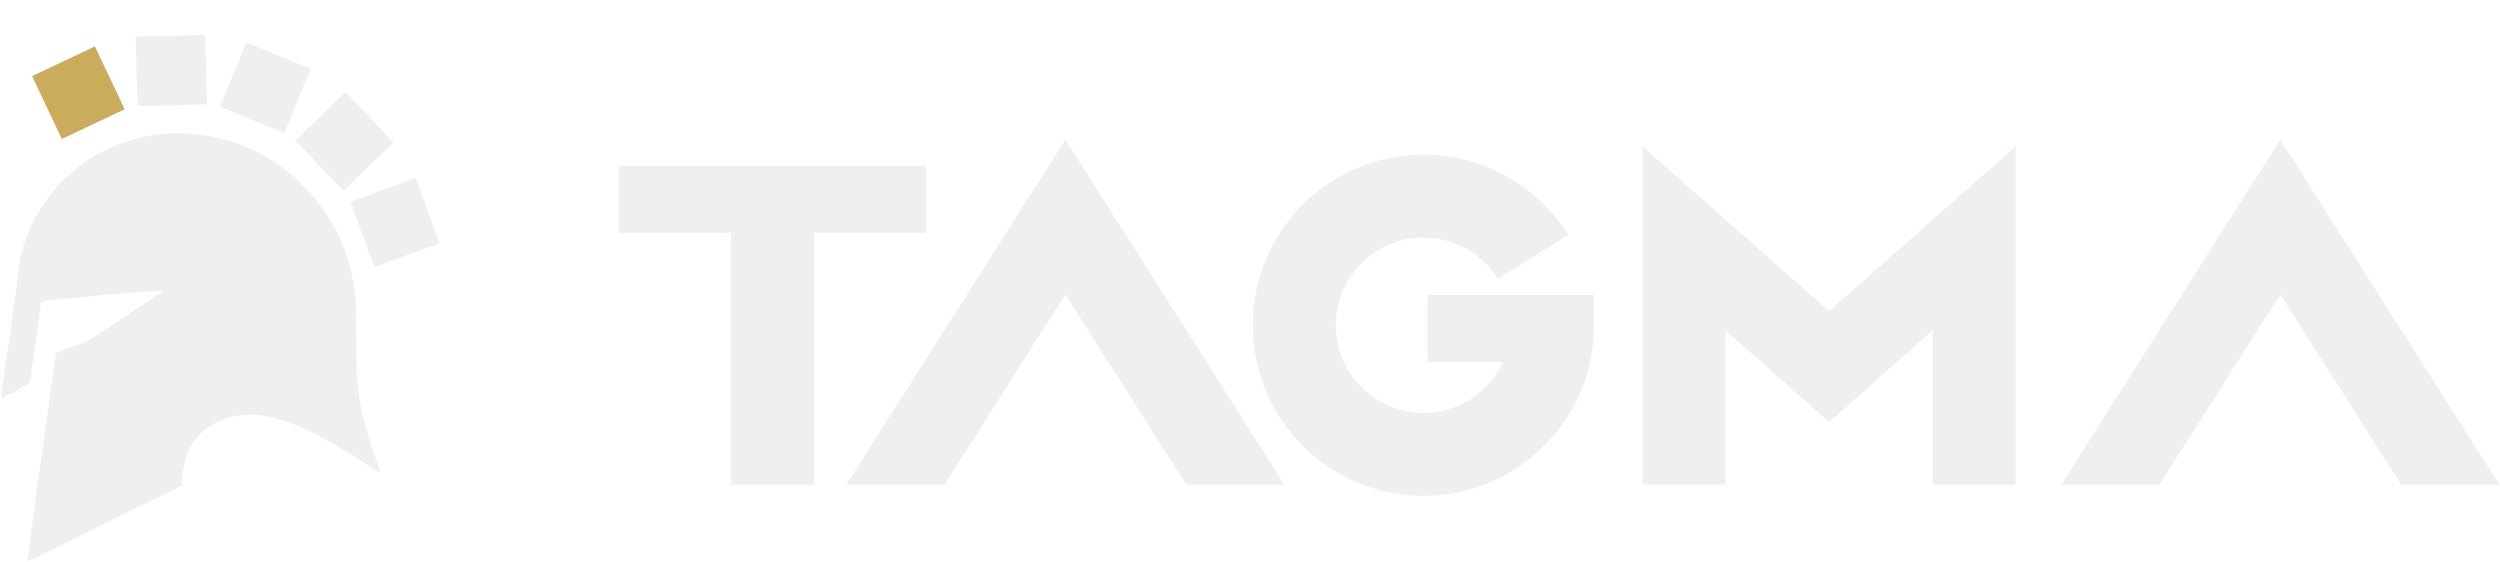
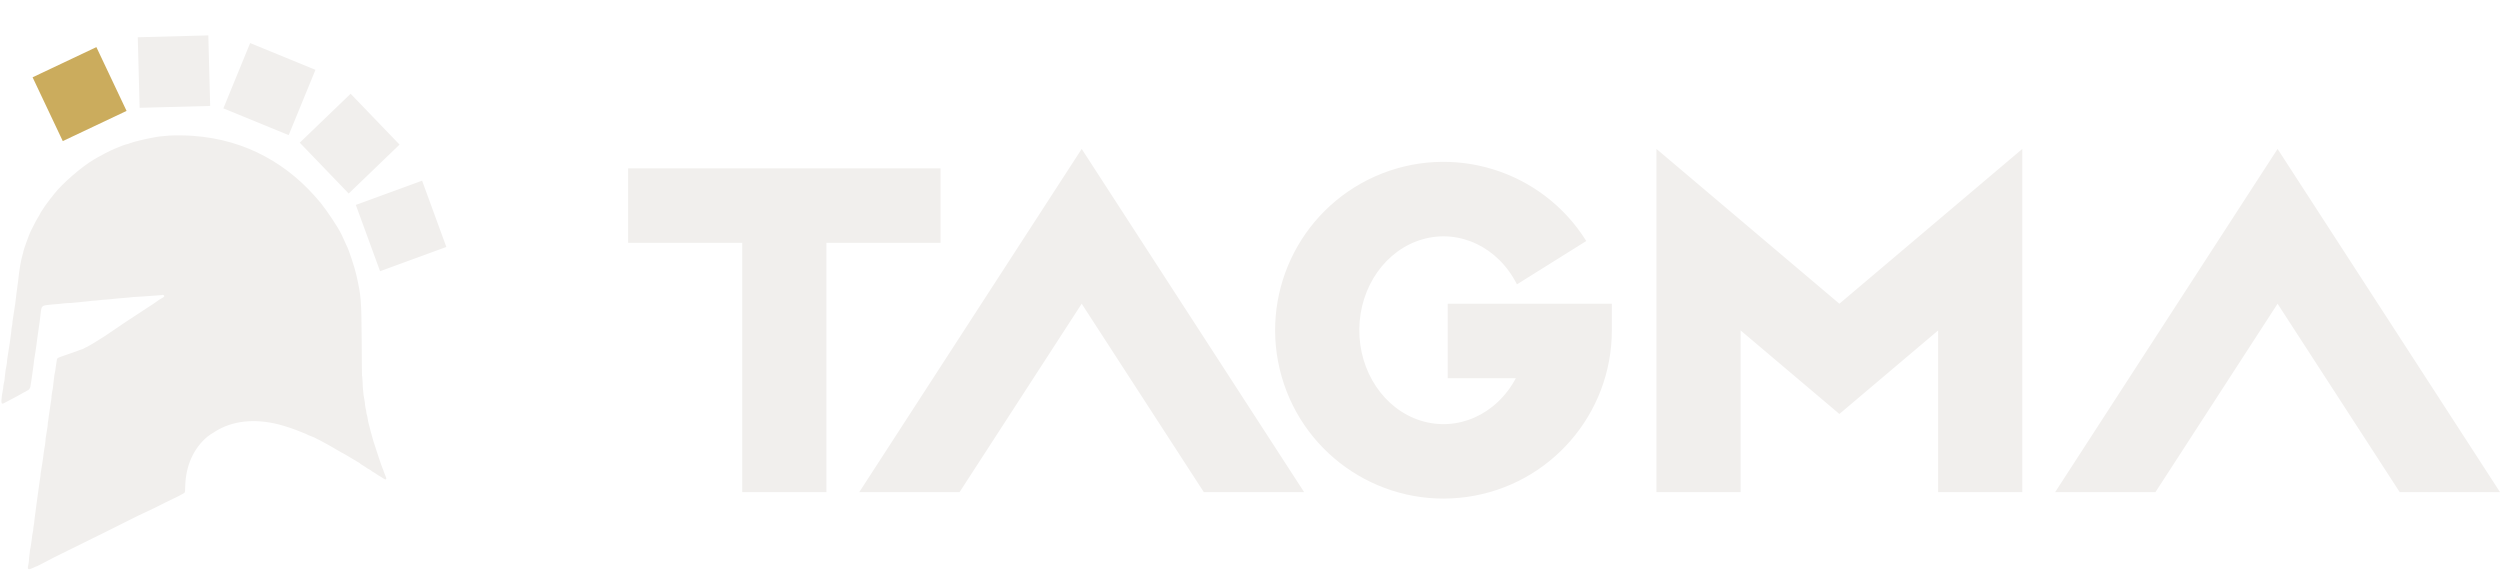
- <svg xmlns="http://www.w3.org/2000/svg" viewBox="-194 -52 784 176" width="784" height="176" role="img" aria-label="Tagma">
+ <svg xmlns="http://www.w3.org/2000/svg" viewBox="-194 -52 772.17 176" width="772.17" height="176" role="img" aria-label="Tagma">
  <g transform="translate(-193.7 -51.7) scale(0.5788) translate(-148 -204)">
    <path transform="translate(142 270) scale(0.1666667) translate(0 1458) scale(1 -1)" d="M575 1423 c-27 -2 -35 -3 -55 -7 -12 -2 -25 -5 -29 -6 -14 -3 -36 -9 -37 -10 -1 0 -5 -1 -9 -3 -13 -3 -29 -9 -47 -17 -12 -5 -45 -22 -53 -27 -5 -3 -10 -6 -12 -7 -39 -23 -100 -76 -126 -109 -5 -7 -12 -15 -15 -19 -8 -10 -22 -30 -28 -40 -2 -5 -7 -13 -10 -18 -3 -5 -10 -17 -14 -26 -5 -9 -9 -18 -10 -20 -4 -8 -22 -58 -22 -61 0 -1 -1 -6 -3 -12 -5 -17 -10 -44 -14 -83 -6 -44 -7 -53 -9 -71 -3 -20 -8 -51 -9 -59 0 -4 -1 -14 -3 -22 -1 -9 -2 -21 -3 -26 -1 -10 -4 -29 -9 -60 -2 -10 -3 -21 -3 -25 -1 -4 -2 -14 -4 -22 -1 -8 -2 -19 -3 -25 0 -6 -2 -15 -3 -19 -1 -5 -2 -12 -2 -15 -1 -4 -2 -14 -4 -23 -3 -25 -2 -29 6 -25 17 9 52 27 63 34 4 2 9 4 11 6 6 2 9 6 11 12 1 6 6 36 9 61 1 9 3 20 3 25 1 4 3 19 5 31 2 12 4 29 5 37 1 8 3 21 4 28 1 7 3 20 4 28 1 8 2 19 3 25 3 26 2 26 35 29 5 0 16 2 24 2 7 1 24 3 37 3 13 1 31 3 41 4 10 1 22 2 27 3 4 0 19 1 33 3 13 1 29 2 35 3 6 1 21 2 33 3 11 1 25 2 31 3 5 0 20 1 33 2 12 1 31 2 41 3 11 1 20 1 20 2 2 1 6 -2 6 -4 0 -2 -4 -5 -17 -12 -2 -2 -12 -8 -20 -14 -9 -6 -18 -12 -20 -13 -12 -8 -49 -32 -61 -40 -3 -2 -9 -6 -12 -8 -13 -9 -26 -18 -62 -42 -23 -15 -58 -36 -61 -36 0 0 -3 -2 -7 -4 -4 -1 -8 -3 -9 -3 0 0 -4 -1 -8 -3 -3 -1 -19 -7 -34 -12 -24 -8 -28 -10 -31 -12 -2 -4 -2 -3 -5 -24 -1 -9 -3 -23 -5 -30 -1 -8 -2 -19 -3 -25 0 -6 -2 -14 -2 -18 -1 -4 -3 -14 -4 -23 0 -8 -2 -20 -3 -25 -1 -6 -2 -15 -3 -21 -1 -6 -2 -15 -3 -20 0 -5 -2 -14 -3 -21 0 -8 -2 -19 -3 -25 -1 -7 -3 -18 -4 -25 0 -8 -2 -17 -2 -21 -1 -5 -3 -16 -4 -24 -1 -9 -3 -25 -5 -36 -2 -11 -4 -25 -5 -31 0 -7 -2 -17 -3 -24 -1 -8 -4 -27 -6 -43 -2 -17 -5 -37 -6 -44 -1 -7 -2 -18 -3 -23 -1 -5 -2 -17 -3 -26 -2 -9 -3 -19 -3 -23 -1 -4 -2 -10 -3 -15 0 -5 -2 -16 -3 -24 -1 -9 -3 -19 -4 -23 0 -4 -2 -16 -3 -25 0 -10 -2 -21 -3 -25 -3 -13 1 -14 16 -7 4 2 10 5 14 6 9 5 42 21 54 28 18 9 69 34 156 77 20 10 40 20 44 22 4 2 14 7 22 11 38 19 52 26 61 30 5 2 21 10 36 17 14 7 30 15 36 18 34 16 60 29 62 32 1 2 2 6 2 22 2 65 27 120 71 157 8 6 11 8 24 16 55 35 126 43 205 23 19 -5 47 -14 71 -24 15 -6 20 -8 23 -10 3 -1 5 -2 5 -2 1 0 7 -3 15 -6 7 -4 13 -7 14 -7 0 0 41 -22 52 -29 17 -10 28 -16 32 -18 4 -2 38 -23 47 -28 1 -2 8 -6 16 -11 7 -5 15 -10 18 -11 2 -2 9 -7 15 -10 5 -4 14 -9 19 -12 12 -8 14 -9 16 -7 1 2 1 3 -1 8 -2 4 -4 11 -6 15 -1 4 -3 9 -4 11 -2 3 -23 67 -30 89 -4 14 -12 43 -16 60 -1 6 -2 13 -3 17 -1 4 -2 9 -3 12 0 3 -1 10 -3 17 -1 6 -2 13 -2 17 -1 4 -2 14 -4 23 -1 10 -3 27 -3 39 -1 12 -1 22 -2 23 0 1 -1 50 -1 110 -1 136 -2 145 -17 212 -5 23 -24 81 -31 94 -1 2 -2 4 -2 4 0 1 -5 11 -15 33 -13 26 -44 72 -66 100 -53 64 -110 112 -178 149 -68 37 -146 60 -230 66 -19 2 -64 2 -77 1z" fill="#f1efed" />
    <rect x="-18.83" y="-18.83" width="37.66" height="37.66" transform="translate(189.95 253.7) rotate(-25.32)" fill="#cbac5d" />
    <rect x="-18.83" y="-18.83" width="37.66" height="37.66" transform="translate(240.32 241.69) rotate(-1.51)" fill="#f1efed" />
    <rect x="-18.83" y="-18.83" width="37.66" height="37.66" transform="translate(291.25 251.03) rotate(22.29)" fill="#f1efed" />
    <rect x="-18.83" y="-18.83" width="37.66" height="37.66" transform="translate(334.07 280.13) rotate(46.1)" fill="#f1efed" />
    <rect x="-18.83" y="-18.83" width="37.66" height="37.66" transform="translate(361.51 324.04) rotate(69.91)" fill="#f1efed" />
  </g>
-   <path d="M0 0H96.5V21H61.25V100H35.25V21H0Z" fill="#f1efed" />
-   <path d="M71.4 100L140.1 -8.2L208.8 100H178L140.1 40.31L102.2 100Z" fill="#f1efed" />
-   <path d="M297.77 21.65A53.5 53.5 0 1 0 305.9 50V40.5H253.7V61.5H277.38A27.5 27.5 0 1 1 275.72 35.43Z" fill="#f1efed" />
-   <path d="M321.1 100V-6.1L379.6 45.6L438.1 -6.1V100H412.1V51.58L379.6 80.3L347.1 51.58V100Z" fill="#f1efed" />
-   <path d="M452.4 100L521.1 -8.2L589.8 100H559L521.1 40.31L483.2 100Z" fill="#f1efed" />
+   <path d="M0 0H96.5V23H61.25V100H35.25V23H0Z" fill="#f1efed" />
+   <path d="M71.4 100L140.1 -6L208.8 100H177.82L140.1 41.81L102.38 100Z" fill="#f1efed" />
+   <path d="M295.95 22.44A52 52 0 1 0 303.85 50V41.81H253.15V64.81H274.2A26 29 0 1 1 274.53 35.83Z" fill="#f1efed" />
+   <path d="M317.62 100V-6L374.12 41.81L430.62 -6V100H404.62V50.06L374.12 75.86L343.62 50.06V100Z" fill="#f1efed" />
+   <path d="M440.77 100L509.47 -6L578.17 100H547.19L509.47 41.81L471.75 100Z" fill="#f1efed" />
</svg>
